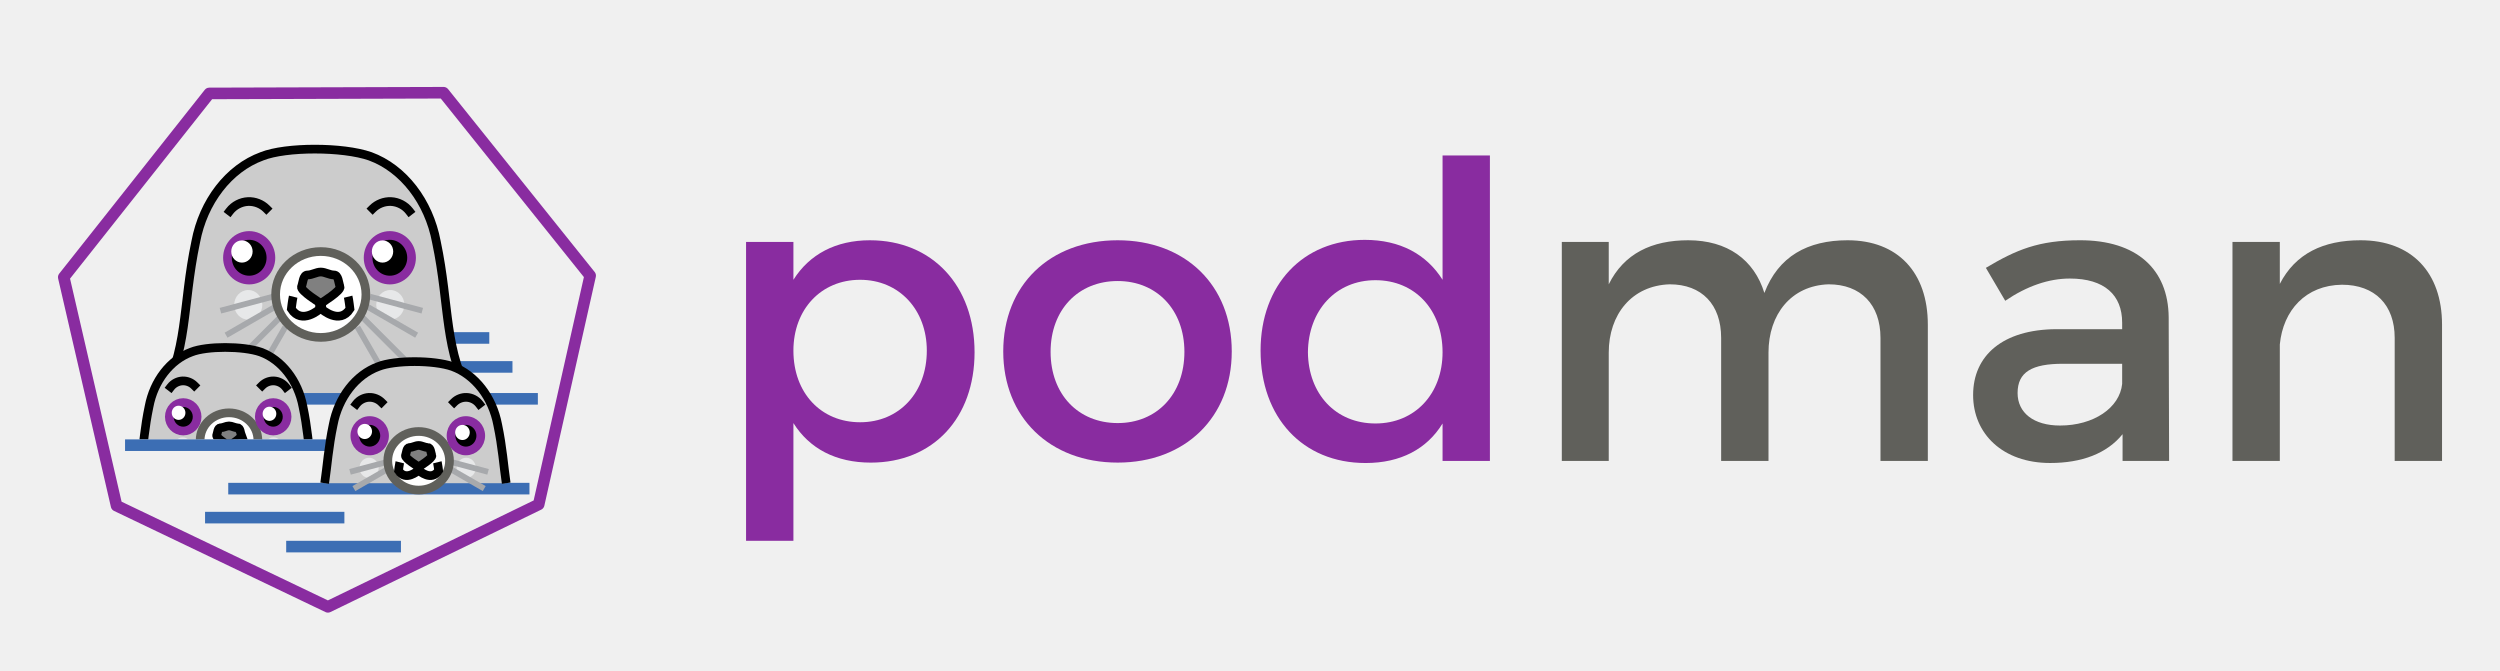
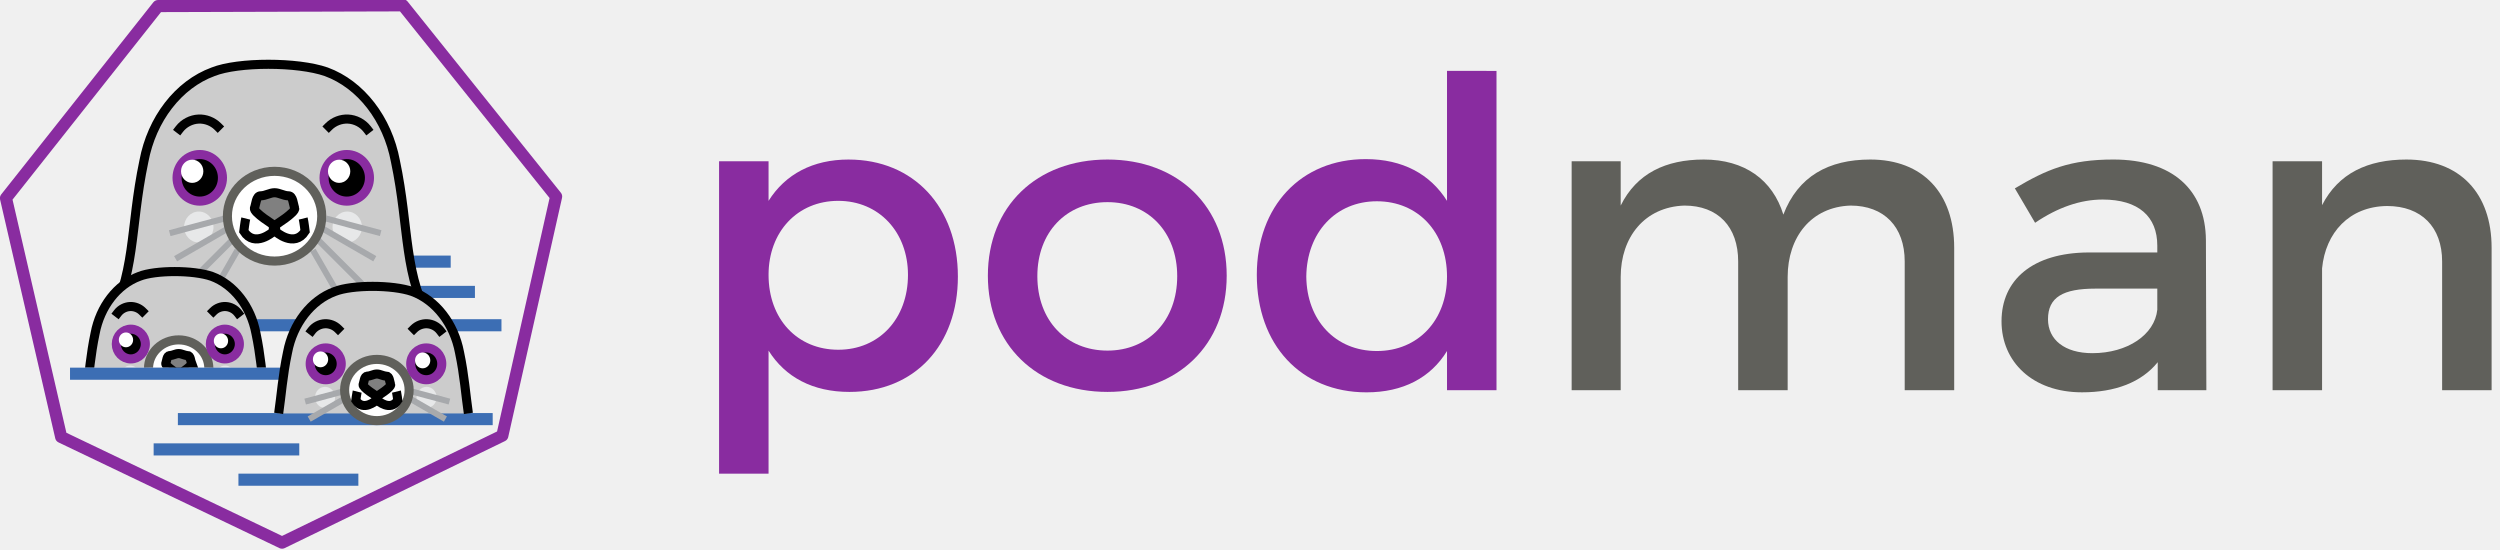
- <svg xmlns="http://www.w3.org/2000/svg" id="svg8" version="1.1" viewBox="0 0 228.259 61.227" height="231.408" width="862.711">
+ <svg xmlns="http://www.w3.org/2000/svg" id="svg8" version="1.1" viewBox="0 0 99 48" height="80" width="364">
  <defs id="defs2">
    <marker style="overflow:visible" id="marker5584" refX="0" refY="0" orient="auto">
      <path transform="scale(0.2)" style="fill:#4d4d4d;fill-opacity:1;fill-rule:evenodd;stroke:#4d4d4d;stroke-width:1pt;stroke-opacity:1" d="M 0,-7.071 -7.071,0 0,7.071 7.071,0 Z" id="path5582" />
    </marker>
    <marker style="overflow:visible" id="DiamondS" refX="0" refY="0" orient="auto">
      <path transform="scale(0.2)" style="fill:#4d4d4d;fill-opacity:1;fill-rule:evenodd;stroke:#4d4d4d;stroke-width:1pt;stroke-opacity:1" d="M 0,-7.071 -7.071,0 0,7.071 7.071,0 Z" id="path5359" />
    </marker>
    <marker style="overflow:visible" id="DotL" refX="0" refY="0" orient="auto">
      <path transform="matrix(0.8,0,0,0.8,5.92,0.8)" style="fill:#4d4d4d;fill-opacity:1;fill-rule:evenodd;stroke:#4d4d4d;stroke-width:1pt;stroke-opacity:1" d="m -2.5,-1 c 0,2.76 -2.24,5 -5,5 -2.76,0 -5,-2.24 -5,-5 0,-2.76 2.24,-5 5,-5 2.76,0 5,2.24 5,5 z" id="path5335" />
    </marker>
    <clipPath id="clipPath81511" clipPathUnits="userSpaceOnUse">
      <rect y="-1.484" x="934.657" height="12.832" width="26.194" id="rect81513" style="opacity:1;fill:#e7e8e9;fill-opacity:1;stroke:#a7a9ac;stroke-width:0.529;stroke-linecap:square;stroke-linejoin:miter;stroke-miterlimit:4;stroke-dasharray:none;stroke-dashoffset:6;stroke-opacity:1" />
    </clipPath>
  </defs>
-   <g transform="translate(-1170.445,517.6202)" id="layer1">
+   <g transform="translate(-1235.445,509.6202)" id="layer1">
    <g id="g163426" />
    <g id="g10819" transform="translate(0,-285.7501)">
      <g id="text10671" style="font-style:normal;font-weight:normal;font-size:37.592px;line-height:22.555px;font-family:sans-serif;letter-spacing:0px;word-spacing:0px;fill:#892ca0;fill-opacity:1;stroke:none;stroke-width:0.265px;stroke-linecap:butt;stroke-linejoin:miter;stroke-opacity:1" aria-label="podman">
        <path id="path80700" style="font-style:normal;font-variant:normal;font-weight:normal;font-stretch:normal;font-family:Montserrat;-inkscape-font-specification:Montserrat;fill:#892ca0;fill-opacity:1;stroke-width:0.265px" d="m 1249.878,-209.933 c -3.12,0 -5.526,1.278 -6.992,3.609 v -3.458 h -4.323 v 27.292 h 4.323 v -10.751 c 1.466,2.331 3.872,3.609 7.067,3.609 5.714,0 9.473,-4.098 9.473,-10.075 0,-6.09 -3.872,-10.225 -9.548,-10.225 z m -0.902,16.616 c -3.571,0 -6.09,-2.669 -6.09,-6.541 0,-3.759 2.519,-6.466 6.09,-6.466 3.571,0 6.09,2.744 6.09,6.466 0,3.834 -2.519,6.541 -6.09,6.541 z" />
        <path id="path80702" style="font-style:normal;font-variant:normal;font-weight:normal;font-stretch:normal;font-family:Montserrat;-inkscape-font-specification:Montserrat;fill:#892ca0;fill-opacity:1;stroke-width:0.265px" d="m 1272.496,-209.933 c -6.203,0 -10.451,4.098 -10.451,10.15 0,6.015 4.248,10.15 10.451,10.15 6.165,0 10.413,-4.135 10.413,-10.15 0,-6.052 -4.248,-10.15 -10.413,-10.15 z m 0,3.722 c 3.571,0 6.09,2.631 6.09,6.466 0,3.872 -2.519,6.503 -6.09,6.503 -3.609,0 -6.128,-2.631 -6.128,-6.503 0,-3.834 2.519,-6.466 6.128,-6.466 z" />
        <path id="path80704" style="font-style:normal;font-variant:normal;font-weight:normal;font-stretch:normal;font-family:Montserrat;-inkscape-font-specification:Montserrat;fill:#892ca0;fill-opacity:1;stroke-width:0.265px" d="m 1302.156,-217.677 v 11.353 c -1.466,-2.331 -3.872,-3.646 -7.105,-3.646 -5.639,0 -9.511,4.098 -9.511,10.112 0,6.09 3.834,10.263 9.586,10.263 3.195,0 5.601,-1.278 7.03,-3.609 v 3.421 h 4.323 v -27.893 z m -6.128,24.472 c -3.646,0 -6.127,-2.707 -6.165,-6.503 0.038,-3.834 2.556,-6.579 6.165,-6.579 3.609,0 6.128,2.707 6.128,6.579 0,3.797 -2.519,6.503 -6.128,6.503 z" />
        <path id="path80706" style="fill:#60605b" d="m 1339.133,-209.933 c -3.646,0 -6.315,1.466 -7.594,4.812 -0.94,-3.045 -3.383,-4.812 -6.955,-4.812 -3.308,0 -5.864,1.203 -7.255,4.022 v -3.872 h -4.285 v 19.999 h 4.285 v -9.887 c 0,-3.496 2.105,-6.127 5.564,-6.24 2.932,0 4.699,1.842 4.699,4.887 v 11.24 h 4.323 v -9.887 c 0,-3.496 2.067,-6.127 5.488,-6.24 2.932,0 4.737,1.842 4.737,4.887 v 11.24 h 4.323 v -12.443 c 0,-4.774 -2.744,-7.706 -7.33,-7.706 z" />
        <path id="path80708" style="fill:#60605b" d="m 1368.492,-189.784 -0.038,-13.12 c -0.038,-4.398 -2.932,-7.03 -8.082,-7.03 -3.797,0 -5.827,0.865 -8.609,2.519 l 1.767,3.007 c 1.992,-1.353 3.985,-2.03 5.902,-2.03 3.158,0 4.774,1.504 4.774,4.022 v 0.601 h -6.052 c -4.812,0.038 -7.556,2.368 -7.556,6.015 0,3.534 2.707,6.203 7.03,6.203 2.895,0 5.188,-0.865 6.616,-2.631 v 2.443 z m -9.962,-3.233 c -2.406,0 -3.872,-1.165 -3.872,-2.97 0,-1.917 1.316,-2.669 4.135,-2.669 h 5.413 v 1.842 c -0.226,2.18 -2.594,3.797 -5.676,3.797 z" />
        <path id="path80710" style="fill:#60605b" d="m 1385.969,-209.933 c -3.383,0 -5.94,1.203 -7.368,3.985 v -3.834 h -4.323 v 19.999 h 4.323 v -10.639 c 0.301,-3.12 2.368,-5.413 5.676,-5.451 3.007,0 4.812,1.842 4.812,4.849 v 11.24 h 4.323 v -12.443 c 0,-4.774 -2.782,-7.706 -7.443,-7.706 z" />
      </g>
    </g>
    <g id="g10987" transform="translate(-4.0076941e-7,-285.7501)">
      <g id="g10985" transform="translate(238.413,-199.7489)">
        <path style="fill:none;fill-rule:evenodd;stroke:#3c6eb4;stroke-width:1.058;stroke-linecap:butt;stroke-linejoin:miter;stroke-miterlimit:4;stroke-dasharray:none;stroke-opacity:1" d="m 963.983,-1.265 h 12.722" id="path10821" />
        <path id="path10823" d="m 966.1,1.38 h 12.722" style="fill:none;fill-rule:evenodd;stroke:#3c6eb4;stroke-width:1.058;stroke-linecap:butt;stroke-linejoin:miter;stroke-miterlimit:4;stroke-dasharray:none;stroke-opacity:1" />
        <g style="stroke-width:0.869" transform="matrix(1.150046,0,0,1.151009,-143.9252,0.4390823)" id="g10875">
          <path id="path10825" d="m 973.104,3.398 c -2.308,-3.743 -1.791,-7.353 -2.883,-12.51 -0.599,-3.186 -2.621,-5.815 -5.254,-6.778 -2.172,-0.758 -6.683,-0.76 -8.595,0 -2.633,0.963 -4.655,3.592 -5.254,6.778 -1.092,5.158 -0.575,8.768 -2.883,12.51" style="fill:#cccccc;fill-opacity:1;fill-rule:evenodd;stroke:#000000;stroke-width:0.69;stroke-linecap:butt;stroke-linejoin:miter;stroke-miterlimit:4;stroke-dasharray:none;stroke-opacity:1" />
          <ellipse style="opacity:1;fill:#e7e8e9;fill-opacity:1;stroke:none;stroke-width:0.69;stroke-linecap:square;stroke-linejoin:miter;stroke-miterlimit:4;stroke-dasharray:none;stroke-dashoffset:6;stroke-opacity:1" id="ellipse10827" cx="966.564" cy="-4.107" rx="1.116" ry="1.175" />
          <ellipse ry="1.175" rx="1.116" cy="-4.107" cx="955.287" id="ellipse10829" style="opacity:1;fill:#e7e8e9;fill-opacity:1;stroke:none;stroke-width:0.69;stroke-linecap:square;stroke-linejoin:miter;stroke-miterlimit:4;stroke-dasharray:none;stroke-dashoffset:6;stroke-opacity:1" />
          <g id="g10839" style="stroke:#a7a9ac;stroke-width:0.518;stroke-miterlimit:4;stroke-dasharray:none" transform="matrix(0.887899,0,0,0.887899,108.022,0.557834)">
            <path id="path10831" d="m 956.419,-5.981 -4.671,1.251" style="fill:none;fill-rule:evenodd;stroke:#a7a9ac;stroke-width:0.518;stroke-linecap:butt;stroke-linejoin:miter;stroke-miterlimit:4;stroke-dasharray:none;stroke-opacity:1" />
            <path id="path10833" d="m 956.948,-5.254 -4.697,2.712" style="fill:none;fill-rule:evenodd;stroke:#a7a9ac;stroke-width:0.518;stroke-linecap:butt;stroke-linejoin:miter;stroke-miterlimit:4;stroke-dasharray:none;stroke-opacity:1" />
            <path id="path10835" d="m 957.345,-4.394 -4.763,4.762" style="fill:none;fill-rule:evenodd;stroke:#a7a9ac;stroke-width:0.518;stroke-linecap:butt;stroke-linejoin:miter;stroke-miterlimit:4;stroke-dasharray:none;stroke-opacity:1" />
            <path id="path10837" d="m 957.543,-3.269 -2.434,4.216" style="fill:none;fill-rule:evenodd;stroke:#a7a9ac;stroke-width:0.518;stroke-linecap:butt;stroke-linejoin:miter;stroke-miterlimit:4;stroke-dasharray:none;stroke-opacity:1" />
          </g>
          <g transform="matrix(-0.887899,0,0,0.887899,1814.158,0.5578339)" style="stroke:#a7a9ac;stroke-width:0.518;stroke-miterlimit:4;stroke-dasharray:none" id="g10849">
            <path style="fill:none;fill-rule:evenodd;stroke:#a7a9ac;stroke-width:0.518;stroke-linecap:butt;stroke-linejoin:miter;stroke-miterlimit:4;stroke-dasharray:none;stroke-opacity:1" d="m 956.419,-5.981 -4.671,1.251" id="path10841" />
            <path style="fill:none;fill-rule:evenodd;stroke:#a7a9ac;stroke-width:0.518;stroke-linecap:butt;stroke-linejoin:miter;stroke-miterlimit:4;stroke-dasharray:none;stroke-opacity:1" d="m 956.948,-5.254 -4.697,2.712" id="path10843" />
            <path style="fill:none;fill-rule:evenodd;stroke:#a7a9ac;stroke-width:0.518;stroke-linecap:butt;stroke-linejoin:miter;stroke-miterlimit:4;stroke-dasharray:none;stroke-opacity:1" d="m 957.345,-4.394 -4.763,4.762" id="path10845" />
            <path style="fill:none;fill-rule:evenodd;stroke:#a7a9ac;stroke-width:0.518;stroke-linecap:butt;stroke-linejoin:miter;stroke-miterlimit:4;stroke-dasharray:none;stroke-opacity:1" d="m 957.543,-3.269 -2.434,4.216" id="path10847" />
          </g>
          <ellipse style="opacity:1;fill:#ffffff;fill-opacity:1;stroke:#60605b;stroke-width:0.69;stroke-linecap:square;stroke-linejoin:miter;stroke-miterlimit:4;stroke-dasharray:none;stroke-dashoffset:6;stroke-opacity:1" id="ellipse10851" cx="961.043" cy="-4.929" rx="3.583" ry="3.406" />
          <ellipse transform="scale(-1,1)" style="fill:#000000;fill-opacity:1;stroke:#892ca0;stroke-width:0.69;stroke-linecap:square;stroke-linejoin:miter;stroke-miterlimit:4;stroke-dasharray:none;stroke-dashoffset:0;stroke-opacity:1" id="ellipse10853" cx="-966.527" cy="-7.841" rx="1.725" ry="1.769" />
          <path style="fill:none;fill-opacity:1;stroke:#000000;stroke-width:0.69;stroke-linecap:square;stroke-linejoin:miter;stroke-miterlimit:4;stroke-dasharray:none;stroke-dashoffset:0;stroke-opacity:1" d="m 968.074,-11.544 c -0.345,-0.448 -0.893,-0.733 -1.458,-0.757 -0.533,-0.023 -1.073,0.186 -1.452,0.562" id="path10855" />
          <g id="g10863" style="stroke-width:0.777;stroke-miterlimit:4;stroke-dasharray:none" transform="matrix(0.887899,0,0,0.887899,106.6124,0.08798743)">
            <g id="g10861" transform="translate(0,-0.5291667)" style="stroke-width:0.777">
              <path style="fill:none;fill-rule:evenodd;stroke:#000000;stroke-width:0.777;stroke-linecap:butt;stroke-linejoin:miter;stroke-miterlimit:4;stroke-dasharray:none;stroke-opacity:1" d="m 962.306,-5.783 0.099,1.984 c 0,0 1.588,1.422 2.514,-0.033 0,0 -0.099,-0.827 -0.165,-1.091" id="path10857" />
              <path id="path10859" d="m 962.288,-5.783 -0.099,1.984 c 0,0 -1.588,1.422 -2.514,-0.033 0,0 0.099,-0.827 0.165,-1.091" style="fill:none;fill-rule:evenodd;stroke:#000000;stroke-width:0.777;stroke-linecap:butt;stroke-linejoin:miter;stroke-miterlimit:4;stroke-dasharray:none;stroke-opacity:1" />
            </g>
          </g>
          <path id="path10865" style="fill:#808080;fill-opacity:1;stroke:#000000;stroke-width:0.69;stroke-linecap:square;stroke-linejoin:miter;stroke-miterlimit:4;stroke-dasharray:none;stroke-dashoffset:0;stroke-opacity:1" d="m 962.572,-5.544 c -0.12,-0.311 -0.12,-0.933 -0.481,-0.933 -0.36,0 -0.694,-0.233 -1.048,-0.233 -0.355,0 -0.688,0.233 -1.048,0.233 -0.36,0 -0.36,0.622 -0.481,0.933 -0.12,0.311 1.529,1.322 1.529,1.322 0,0 1.649,-1.011 1.529,-1.322 z" />
          <ellipse ry="1.769" rx="1.725" cy="-7.841" cx="955.36" id="ellipse10867" style="fill:#000000;fill-opacity:1;stroke:#892ca0;stroke-width:0.69;stroke-linecap:square;stroke-linejoin:miter;stroke-miterlimit:4;stroke-dasharray:none;stroke-dashoffset:0;stroke-opacity:1" />
          <ellipse style="fill:#ffffff;fill-opacity:1;stroke:none;stroke-width:0.69;stroke-linecap:square;stroke-linejoin:miter;stroke-miterlimit:4;stroke-dasharray:none;stroke-dashoffset:0;stroke-opacity:1" id="ellipse10869" cx="954.785" cy="-8.338" rx="0.848" ry="0.881" />
          <path id="path10871" d="m 953.814,-11.544 c 0.345,-0.448 0.893,-0.733 1.458,-0.757 0.533,-0.023 1.073,0.186 1.452,0.562" style="fill:none;fill-opacity:1;stroke:#000000;stroke-width:0.69;stroke-linecap:square;stroke-linejoin:miter;stroke-miterlimit:4;stroke-dasharray:none;stroke-dashoffset:0;stroke-opacity:1" />
          <ellipse ry="0.881" rx="0.848" cy="-8.338" cx="965.947" id="ellipse10873" style="fill:#ffffff;fill-opacity:1;stroke:none;stroke-width:0.69;stroke-linecap:square;stroke-linejoin:miter;stroke-miterlimit:4;stroke-dasharray:none;stroke-dashoffset:0;stroke-opacity:1" />
        </g>
        <path id="path10877" d="m 948.212,4.293 h 32.928" style="fill:none;fill-rule:evenodd;stroke:#3c6eb4;stroke-width:1.058;stroke-linecap:butt;stroke-linejoin:miter;stroke-miterlimit:4;stroke-dasharray:none;stroke-opacity:1" />
        <g style="stroke-width:1.204" transform="matrix(0.8304849,0,0,0.8304849,164.5504,-1.423795)" clip-path="url(#clipPath81511)" id="g10929">
          <path id="path10879" d="m 958.316,13.737 c -0.262,-1.782 -0.389,-3.721 -0.873,-6.002 -0.531,-2.817 -2.322,-5.143 -4.654,-5.995 -1.924,-0.67 -5.92,-0.672 -7.613,0 -2.332,0.851 -4.123,3.177 -4.654,5.995 -0.483,2.281 -0.611,4.22 -0.873,6.002" style="fill:#cccccc;fill-opacity:1;fill-rule:evenodd;stroke:#000000;stroke-width:0.956;stroke-linecap:butt;stroke-linejoin:miter;stroke-miterlimit:4;stroke-dasharray:none;stroke-opacity:1" />
          <ellipse style="opacity:1;fill:#e7e8e9;fill-opacity:1;stroke:none;stroke-width:0.956;stroke-linecap:square;stroke-linejoin:miter;stroke-miterlimit:4;stroke-dasharray:none;stroke-dashoffset:6;stroke-opacity:1" id="ellipse10881" cx="954.204" cy="12.162" rx="0.988" ry="1.039" />
          <ellipse ry="1.039" rx="0.988" cy="12.162" cx="944.215" id="ellipse10883" style="opacity:1;fill:#e7e8e9;fill-opacity:1;stroke:none;stroke-width:0.956;stroke-linecap:square;stroke-linejoin:miter;stroke-miterlimit:4;stroke-dasharray:none;stroke-dashoffset:6;stroke-opacity:1" />
          <g id="g10893" style="stroke:#a7a9ac;stroke-width:0.811;stroke-miterlimit:4;stroke-dasharray:none" transform="matrix(0.7865243,0,0,0.7853064,193.685,16.2881)">
            <path id="path10885" d="m 956.419,-5.981 -4.671,1.251" style="fill:none;fill-rule:evenodd;stroke:#a7a9ac;stroke-width:0.811;stroke-linecap:butt;stroke-linejoin:miter;stroke-miterlimit:4;stroke-dasharray:none;stroke-opacity:1" />
            <path id="path10887" d="m 956.948,-5.254 -4.697,2.712" style="fill:none;fill-rule:evenodd;stroke:#a7a9ac;stroke-width:0.811;stroke-linecap:butt;stroke-linejoin:miter;stroke-miterlimit:4;stroke-dasharray:none;stroke-opacity:1" />
            <path id="path10889" d="m 957.345,-4.394 -4.763,4.762" style="fill:none;fill-rule:evenodd;stroke:#a7a9ac;stroke-width:0.811;stroke-linecap:butt;stroke-linejoin:miter;stroke-miterlimit:4;stroke-dasharray:none;stroke-opacity:1" />
            <path id="path10891" d="m 957.543,-3.269 -2.434,4.216" style="fill:none;fill-rule:evenodd;stroke:#a7a9ac;stroke-width:0.811;stroke-linecap:butt;stroke-linejoin:miter;stroke-miterlimit:4;stroke-dasharray:none;stroke-opacity:1" />
          </g>
          <g transform="matrix(-0.7865243,0,0,0.7853064,1705.025,16.2881)" style="stroke:#a7a9ac;stroke-width:0.811;stroke-miterlimit:4;stroke-dasharray:none" id="g10903">
            <path style="fill:none;fill-rule:evenodd;stroke:#a7a9ac;stroke-width:0.811;stroke-linecap:butt;stroke-linejoin:miter;stroke-miterlimit:4;stroke-dasharray:none;stroke-opacity:1" d="m 956.419,-5.981 -4.671,1.251" id="path10895" />
            <path style="fill:none;fill-rule:evenodd;stroke:#a7a9ac;stroke-width:0.811;stroke-linecap:butt;stroke-linejoin:miter;stroke-miterlimit:4;stroke-dasharray:none;stroke-opacity:1" d="m 956.948,-5.254 -4.697,2.712" id="path10897" />
            <path style="fill:none;fill-rule:evenodd;stroke:#a7a9ac;stroke-width:0.811;stroke-linecap:butt;stroke-linejoin:miter;stroke-miterlimit:4;stroke-dasharray:none;stroke-opacity:1" d="m 957.345,-4.394 -4.763,4.762" id="path10899" />
            <path style="fill:none;fill-rule:evenodd;stroke:#a7a9ac;stroke-width:0.811;stroke-linecap:butt;stroke-linejoin:miter;stroke-miterlimit:4;stroke-dasharray:none;stroke-opacity:1" d="m 957.543,-3.269 -2.434,4.216" id="path10901" />
          </g>
          <ellipse style="opacity:1;fill:#ffffff;fill-opacity:1;stroke:#60605b;stroke-width:0.956;stroke-linecap:square;stroke-linejoin:miter;stroke-miterlimit:4;stroke-dasharray:none;stroke-dashoffset:6;stroke-opacity:1" id="ellipse10905" cx="949.313" cy="11.435" rx="3.174" ry="3.013" />
          <ellipse transform="scale(-1,1)" style="fill:#000000;fill-opacity:1;stroke:#892ca0;stroke-width:0.956;stroke-linecap:square;stroke-linejoin:miter;stroke-miterlimit:4;stroke-dasharray:none;stroke-dashoffset:0;stroke-opacity:1" id="ellipse10907" cx="-954.172" cy="8.86" rx="1.528" ry="1.565" />
          <path style="fill:none;fill-opacity:1;stroke:#000000;stroke-width:0.956;stroke-linecap:square;stroke-linejoin:miter;stroke-miterlimit:4;stroke-dasharray:none;stroke-dashoffset:0;stroke-opacity:1" d="m 955.542,5.584 c -0.306,-0.397 -0.792,-0.648 -1.292,-0.67 -0.472,-0.02 -0.95,0.164 -1.286,0.497" id="path10909" />
          <g id="g10917" style="stroke-width:1.216;stroke-miterlimit:4;stroke-dasharray:none" transform="matrix(0.7865243,0,0,0.7853064,192.4364,15.87254)">
            <g style="stroke-width:1.216" id="g10915" transform="translate(0,-0.5291667)">
              <path style="fill:none;fill-rule:evenodd;stroke:#000000;stroke-width:1.216;stroke-linecap:butt;stroke-linejoin:miter;stroke-miterlimit:4;stroke-dasharray:none;stroke-opacity:1" d="m 962.306,-5.783 0.099,1.984 c 0,0 1.588,1.422 2.514,-0.033 0,0 -0.099,-0.827 -0.165,-1.091" id="path10911" />
              <path id="path10913" d="m 962.288,-5.783 -0.099,1.984 c 0,0 -1.588,1.422 -2.514,-0.033 0,0 0.099,-0.827 0.165,-1.091" style="fill:none;fill-rule:evenodd;stroke:#000000;stroke-width:1.216;stroke-linecap:butt;stroke-linejoin:miter;stroke-miterlimit:4;stroke-dasharray:none;stroke-opacity:1" />
            </g>
          </g>
          <path id="path10919" style="fill:#808080;fill-opacity:1;stroke:#000000;stroke-width:0.956;stroke-linecap:square;stroke-linejoin:miter;stroke-miterlimit:4;stroke-dasharray:none;stroke-dashoffset:0;stroke-opacity:1" d="m 950.668,10.892 c -0.106,-0.275 -0.106,-0.825 -0.426,-0.825 -0.319,0 -0.615,-0.206 -0.929,-0.206 -0.314,0 -0.609,0.206 -0.929,0.206 -0.319,0 -0.319,0.55 -0.426,0.825 -0.106,0.275 1.354,1.169 1.354,1.169 0,0 1.461,-0.894 1.354,-1.169 z" />
          <ellipse ry="1.565" rx="1.528" cy="8.86" cx="944.28" id="ellipse10921" style="fill:#000000;fill-opacity:1;stroke:#892ca0;stroke-width:0.956;stroke-linecap:square;stroke-linejoin:miter;stroke-miterlimit:4;stroke-dasharray:none;stroke-dashoffset:0;stroke-opacity:1" />
          <ellipse style="fill:#ffffff;fill-opacity:1;stroke:none;stroke-width:0.956;stroke-linecap:square;stroke-linejoin:miter;stroke-miterlimit:4;stroke-dasharray:none;stroke-dashoffset:0;stroke-opacity:1" id="ellipse10923" cx="943.77" cy="8.42" rx="0.752" ry="0.78" />
          <path id="path10925" d="m 942.909,5.584 c 0.306,-0.397 0.792,-0.648 1.292,-0.67 0.472,-0.02 0.95,0.164 1.286,0.497" style="fill:none;fill-opacity:1;stroke:#000000;stroke-width:0.956;stroke-linecap:square;stroke-linejoin:miter;stroke-miterlimit:4;stroke-dasharray:none;stroke-dashoffset:0;stroke-opacity:1" />
          <ellipse ry="0.78" rx="0.752" cy="8.529" cx="953.762" id="ellipse10927" style="fill:#ffffff;fill-opacity:1;stroke:none;stroke-width:0.956;stroke-linecap:square;stroke-linejoin:miter;stroke-miterlimit:4;stroke-dasharray:none;stroke-dashoffset:0;stroke-opacity:1" />
        </g>
        <path style="opacity:1;fill:none;fill-opacity:1;stroke:#892ca0;stroke-width:1.058;stroke-linecap:round;stroke-linejoin:round;stroke-miterlimit:4;stroke-dasharray:none;stroke-opacity:1" d="m 961.972,23.285 -19.298,-9.233 -4.82,-20.862 13.287,-16.781 21.389,-0.064 13.385,16.701 -4.699,20.89 z" id="path10931" />
        <path style="fill:none;fill-rule:evenodd;stroke:#3c6eb4;stroke-width:1.058;stroke-linecap:butt;stroke-linejoin:miter;stroke-miterlimit:4;stroke-dasharray:none;stroke-opacity:1" d="m 943.449,8.526 h 19.831" id="path10933" />
        <path id="path10935" d="m 952.871,12.493 h 27.502" style="fill:none;fill-rule:evenodd;stroke:#3c6eb4;stroke-width:1.058;stroke-linecap:butt;stroke-linejoin:miter;stroke-miterlimit:4;stroke-dasharray:none;stroke-opacity:1" />
        <g transform="translate(0.780454,0.8837098)" id="g10979">
          <path style="fill:#cccccc;fill-opacity:1;fill-rule:evenodd;stroke:#000000;stroke-width:0.794;stroke-linecap:butt;stroke-linejoin:miter;stroke-miterlimit:4;stroke-dasharray:none;stroke-opacity:1" d="m 977.469,11.111 c -0.233,-1.582 -0.346,-3.304 -0.775,-5.329 -0.471,-2.502 -2.062,-4.567 -4.132,-5.323 -1.708,-0.595 -5.256,-0.597 -6.76,0 -2.071,0.756 -3.661,2.821 -4.132,5.323 -0.429,2.025 -0.542,3.747 -0.775,5.329" id="path10937" />
          <ellipse ry="0.922" rx="0.878" cy="9.712" cx="973.817" id="ellipse10939" style="opacity:1;fill:#e7e8e9;fill-opacity:1;stroke:none;stroke-width:0.794;stroke-linecap:square;stroke-linejoin:miter;stroke-miterlimit:4;stroke-dasharray:none;stroke-dashoffset:6;stroke-opacity:1" />
          <ellipse style="opacity:1;fill:#e7e8e9;fill-opacity:1;stroke:none;stroke-width:0.794;stroke-linecap:square;stroke-linejoin:miter;stroke-miterlimit:4;stroke-dasharray:none;stroke-dashoffset:6;stroke-opacity:1" id="ellipse10941" cx="964.948" cy="9.712" rx="0.878" ry="0.922" />
          <g transform="matrix(0.6983541,0,0,0.6972728,299.0235,11.96602)" style="stroke:#a7a9ac;stroke-width:0.758;stroke-miterlimit:4;stroke-dasharray:none" id="g10947">
            <path style="fill:none;fill-rule:evenodd;stroke:#a7a9ac;stroke-width:0.758;stroke-linecap:butt;stroke-linejoin:miter;stroke-miterlimit:4;stroke-dasharray:none;stroke-opacity:1" d="m 955.746,-3.96 -4.671,1.251" id="path10943" />
            <path style="fill:none;fill-rule:evenodd;stroke:#a7a9ac;stroke-width:0.758;stroke-linecap:butt;stroke-linejoin:miter;stroke-miterlimit:4;stroke-dasharray:none;stroke-opacity:1" d="m 956.275,-3.232 -4.697,2.712" id="path10945" />
          </g>
          <g id="g10953" style="stroke:#a7a9ac;stroke-width:0.758;stroke-miterlimit:4;stroke-dasharray:none" transform="matrix(-0.6983541,0,0,0.6972728,1640.471,13.37556)">
            <path id="path10949" d="m 956.419,-5.981 -4.671,1.251" style="fill:none;fill-rule:evenodd;stroke:#a7a9ac;stroke-width:0.758;stroke-linecap:butt;stroke-linejoin:miter;stroke-miterlimit:4;stroke-dasharray:none;stroke-opacity:1" />
            <path id="path10951" d="m 956.948,-5.254 -4.697,2.712" style="fill:none;fill-rule:evenodd;stroke:#a7a9ac;stroke-width:0.758;stroke-linecap:butt;stroke-linejoin:miter;stroke-miterlimit:4;stroke-dasharray:none;stroke-opacity:1" />
          </g>
          <ellipse ry="2.675" rx="2.818" cy="9.067" cx="969.475" id="ellipse10955" style="opacity:1;fill:#ffffff;fill-opacity:1;stroke:#60605b;stroke-width:0.794;stroke-linecap:square;stroke-linejoin:miter;stroke-miterlimit:4;stroke-dasharray:none;stroke-dashoffset:6;stroke-opacity:1" />
          <ellipse ry="1.389" rx="1.357" cy="6.78" cx="-973.789" id="ellipse10957" style="fill:#000000;fill-opacity:1;stroke:#892ca0;stroke-width:0.794;stroke-linecap:square;stroke-linejoin:miter;stroke-miterlimit:4;stroke-dasharray:none;stroke-dashoffset:0;stroke-opacity:1" transform="scale(-1,1)" />
          <path id="path10959" d="m 975.006,3.872 c -0.271,-0.352 -0.703,-0.576 -1.147,-0.595 -0.419,-0.018 -0.844,0.146 -1.142,0.441" style="fill:none;fill-opacity:1;stroke:#000000;stroke-width:0.794;stroke-linecap:square;stroke-linejoin:miter;stroke-miterlimit:4;stroke-dasharray:none;stroke-dashoffset:0;stroke-opacity:1" />
          <g transform="matrix(0.6983541,0,0,0.6972728,297.445,13.00659)" style="stroke-width:1.137;stroke-miterlimit:4;stroke-dasharray:none" id="g10967">
            <g transform="translate(0,-0.5291667)" id="g10965" style="stroke-width:1.137">
              <path id="path10961" d="m 962.306,-5.783 0.099,1.984 c 0,0 1.588,1.422 2.514,-0.033 0,0 -0.099,-0.827 -0.165,-1.091" style="fill:none;fill-rule:evenodd;stroke:#000000;stroke-width:1.137;stroke-linecap:butt;stroke-linejoin:miter;stroke-miterlimit:4;stroke-dasharray:none;stroke-opacity:1" />
              <path style="fill:none;fill-rule:evenodd;stroke:#000000;stroke-width:1.137;stroke-linecap:butt;stroke-linejoin:miter;stroke-miterlimit:4;stroke-dasharray:none;stroke-opacity:1" d="m 962.288,-5.783 -0.099,1.984 c 0,0 -1.588,1.422 -2.514,-0.033 0,0 0.099,-0.827 0.165,-1.091" id="path10963" />
            </g>
          </g>
          <path d="m 970.678,8.584 c -0.095,-0.244 -0.095,-0.733 -0.378,-0.733 -0.284,0 -0.546,-0.183 -0.824,-0.183 -0.279,0 -0.541,0.183 -0.824,0.183 -0.284,0 -0.284,0.488 -0.378,0.733 -0.095,0.244 1.203,1.038 1.203,1.038 0,0 1.297,-0.794 1.202,-1.038 z" style="fill:#808080;fill-opacity:1;stroke:#000000;stroke-width:0.794;stroke-linecap:square;stroke-linejoin:miter;stroke-miterlimit:4;stroke-dasharray:none;stroke-dashoffset:0;stroke-opacity:1" id="path10969" />
          <ellipse style="fill:#000000;fill-opacity:1;stroke:#892ca0;stroke-width:0.794;stroke-linecap:square;stroke-linejoin:miter;stroke-miterlimit:4;stroke-dasharray:none;stroke-dashoffset:0;stroke-opacity:1" id="ellipse10971" cx="965.006" cy="6.78" rx="1.357" ry="1.389" />
          <ellipse ry="0.692" rx="0.667" cy="6.389" cx="964.553" id="ellipse10973" style="fill:#ffffff;fill-opacity:1;stroke:none;stroke-width:0.794;stroke-linecap:square;stroke-linejoin:miter;stroke-miterlimit:4;stroke-dasharray:none;stroke-dashoffset:0;stroke-opacity:1" />
          <path style="fill:none;fill-opacity:1;stroke:#000000;stroke-width:0.794;stroke-linecap:square;stroke-linejoin:miter;stroke-miterlimit:4;stroke-dasharray:none;stroke-dashoffset:0;stroke-opacity:1" d="m 963.789,3.872 c 0.271,-0.352 0.703,-0.576 1.147,-0.595 0.419,-0.018 0.844,0.146 1.142,0.441" id="path10975" />
          <ellipse style="fill:#ffffff;fill-opacity:1;stroke:none;stroke-width:0.794;stroke-linecap:square;stroke-linejoin:miter;stroke-miterlimit:4;stroke-dasharray:none;stroke-dashoffset:0;stroke-opacity:1" id="ellipse10977" cx="973.475" cy="6.48" rx="0.667" ry="0.692" />
        </g>
        <path style="fill:none;fill-rule:evenodd;stroke:#3c6eb4;stroke-width:1.058;stroke-linecap:butt;stroke-linejoin:miter;stroke-miterlimit:4;stroke-dasharray:none;stroke-opacity:1" d="m 950.754,15.139 h 12.722" id="path10981" />
        <path id="path10983" d="m 958.162,17.785 h 10.477" style="fill:none;fill-rule:evenodd;stroke:#3c6eb4;stroke-width:1.058;stroke-linecap:butt;stroke-linejoin:miter;stroke-miterlimit:4;stroke-dasharray:none;stroke-opacity:1" />
      </g>
    </g>
  </g>
</svg>
